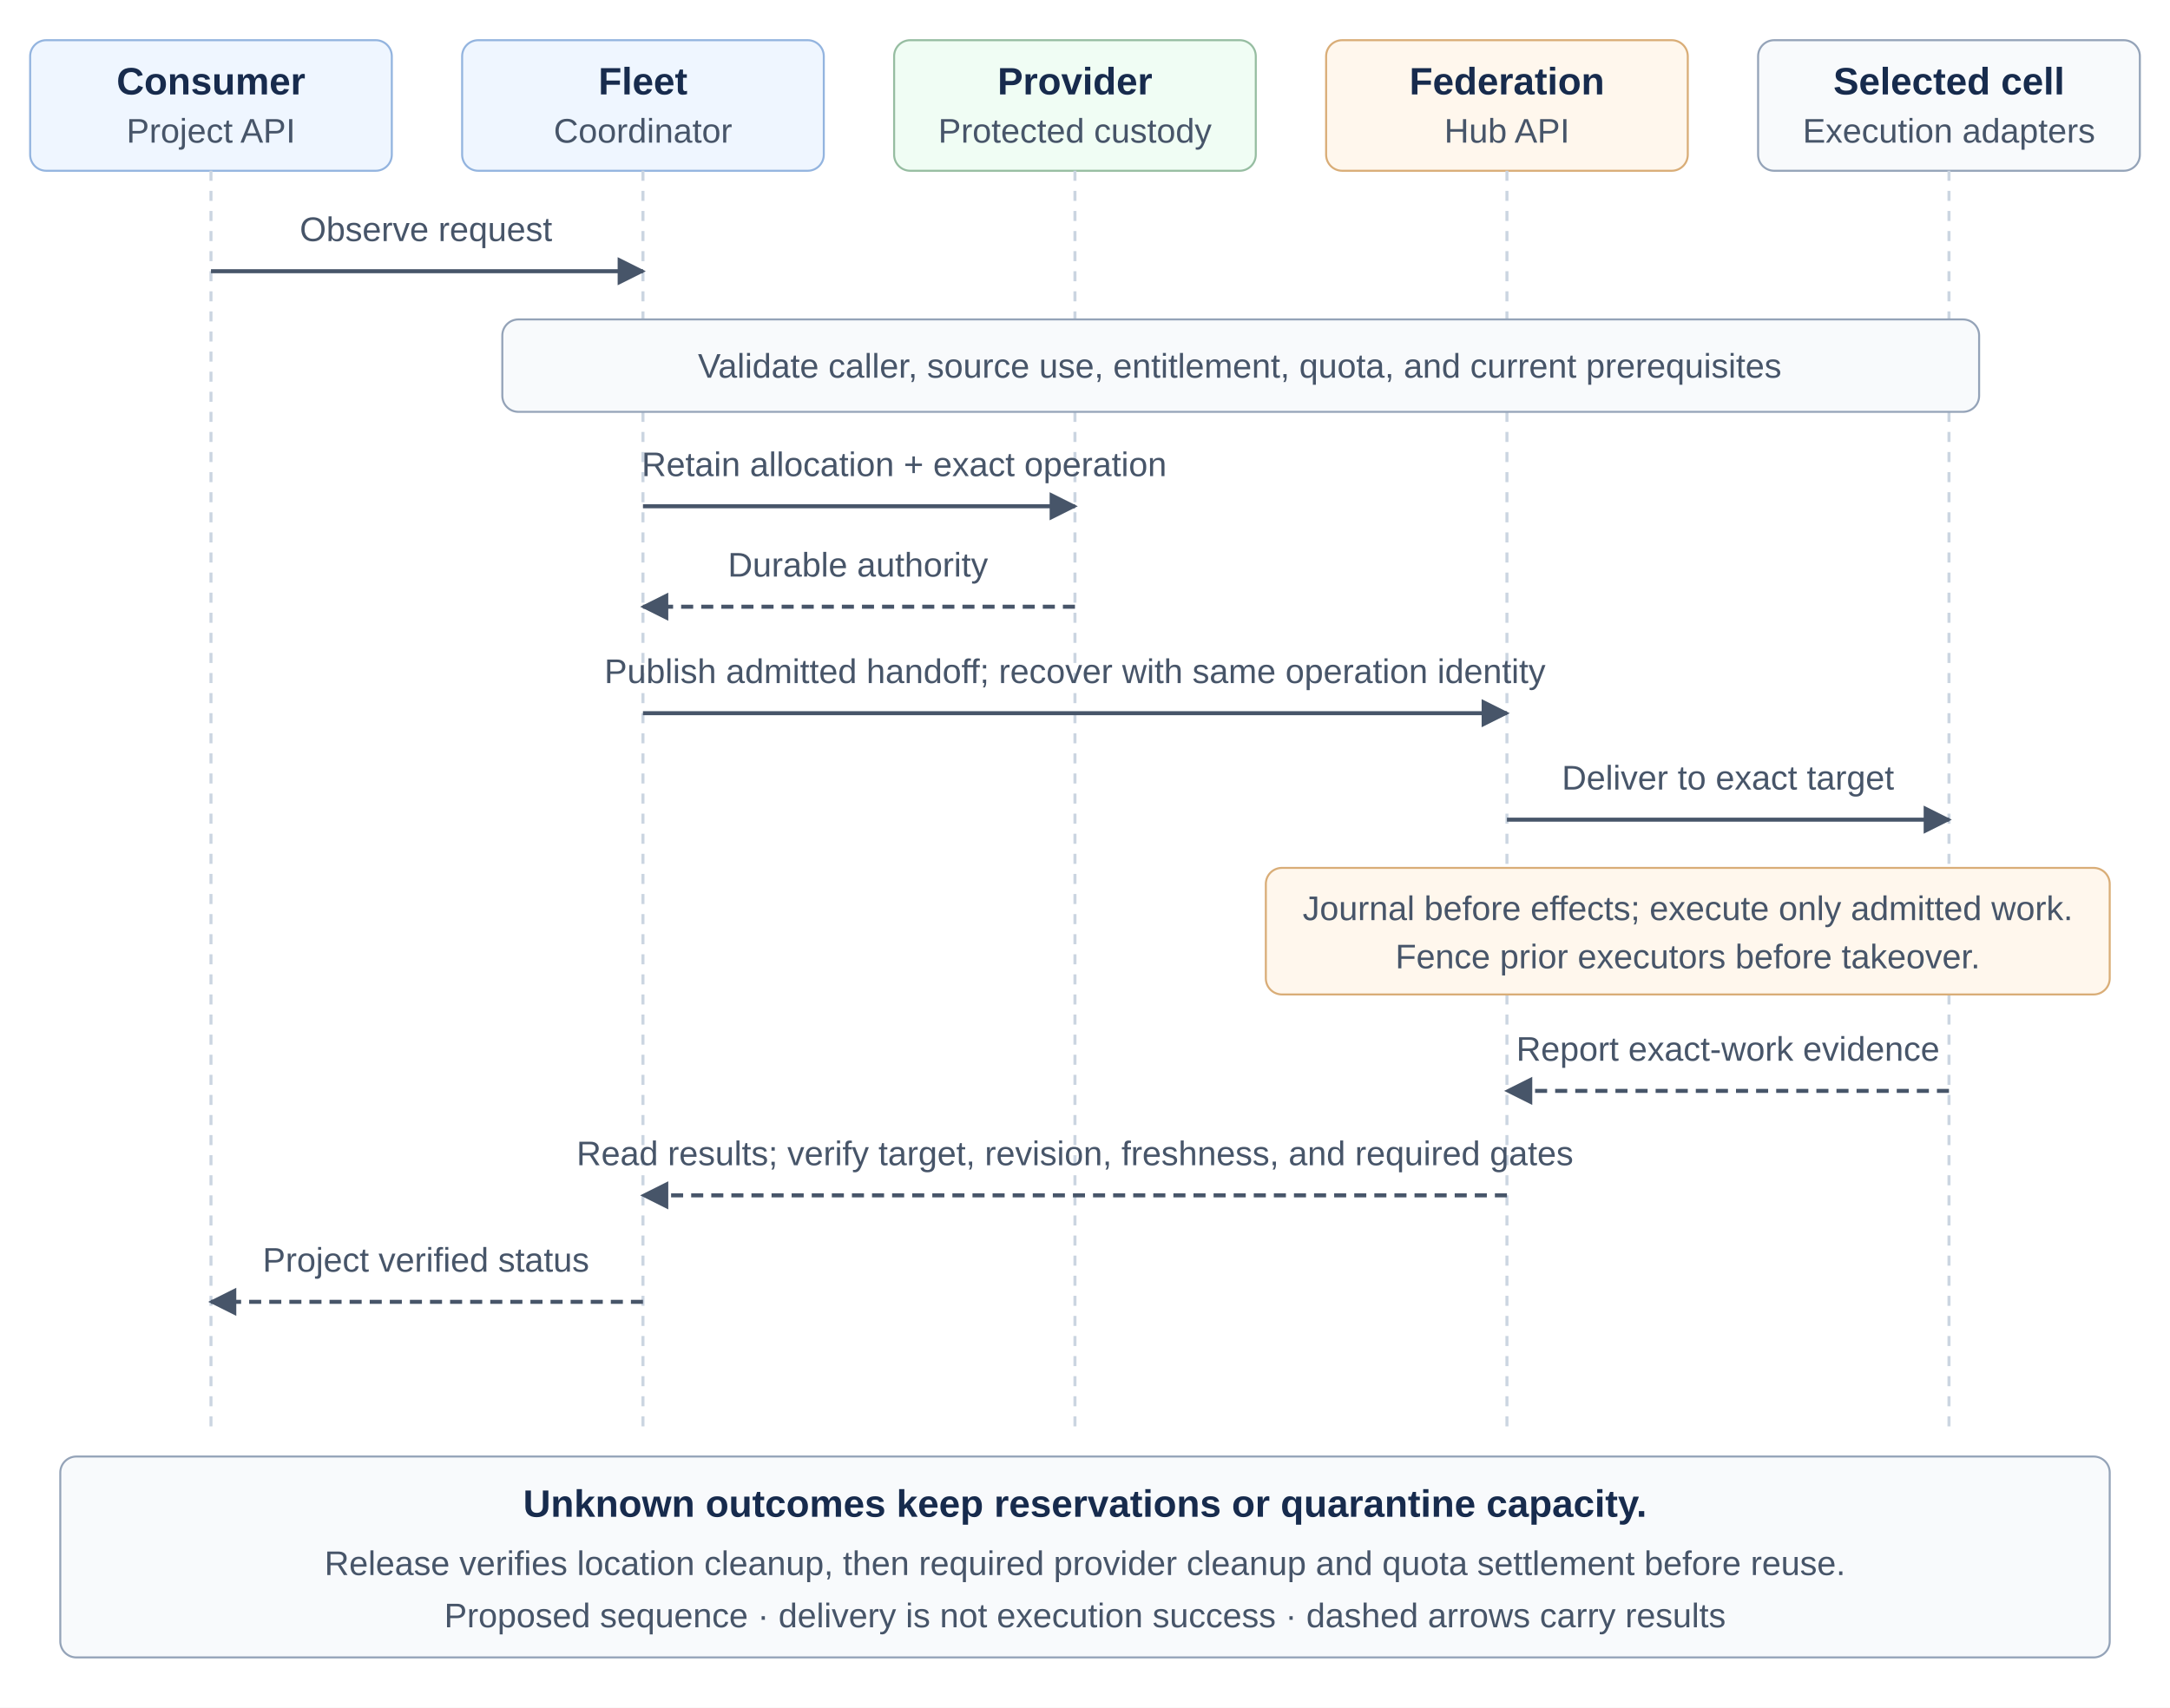
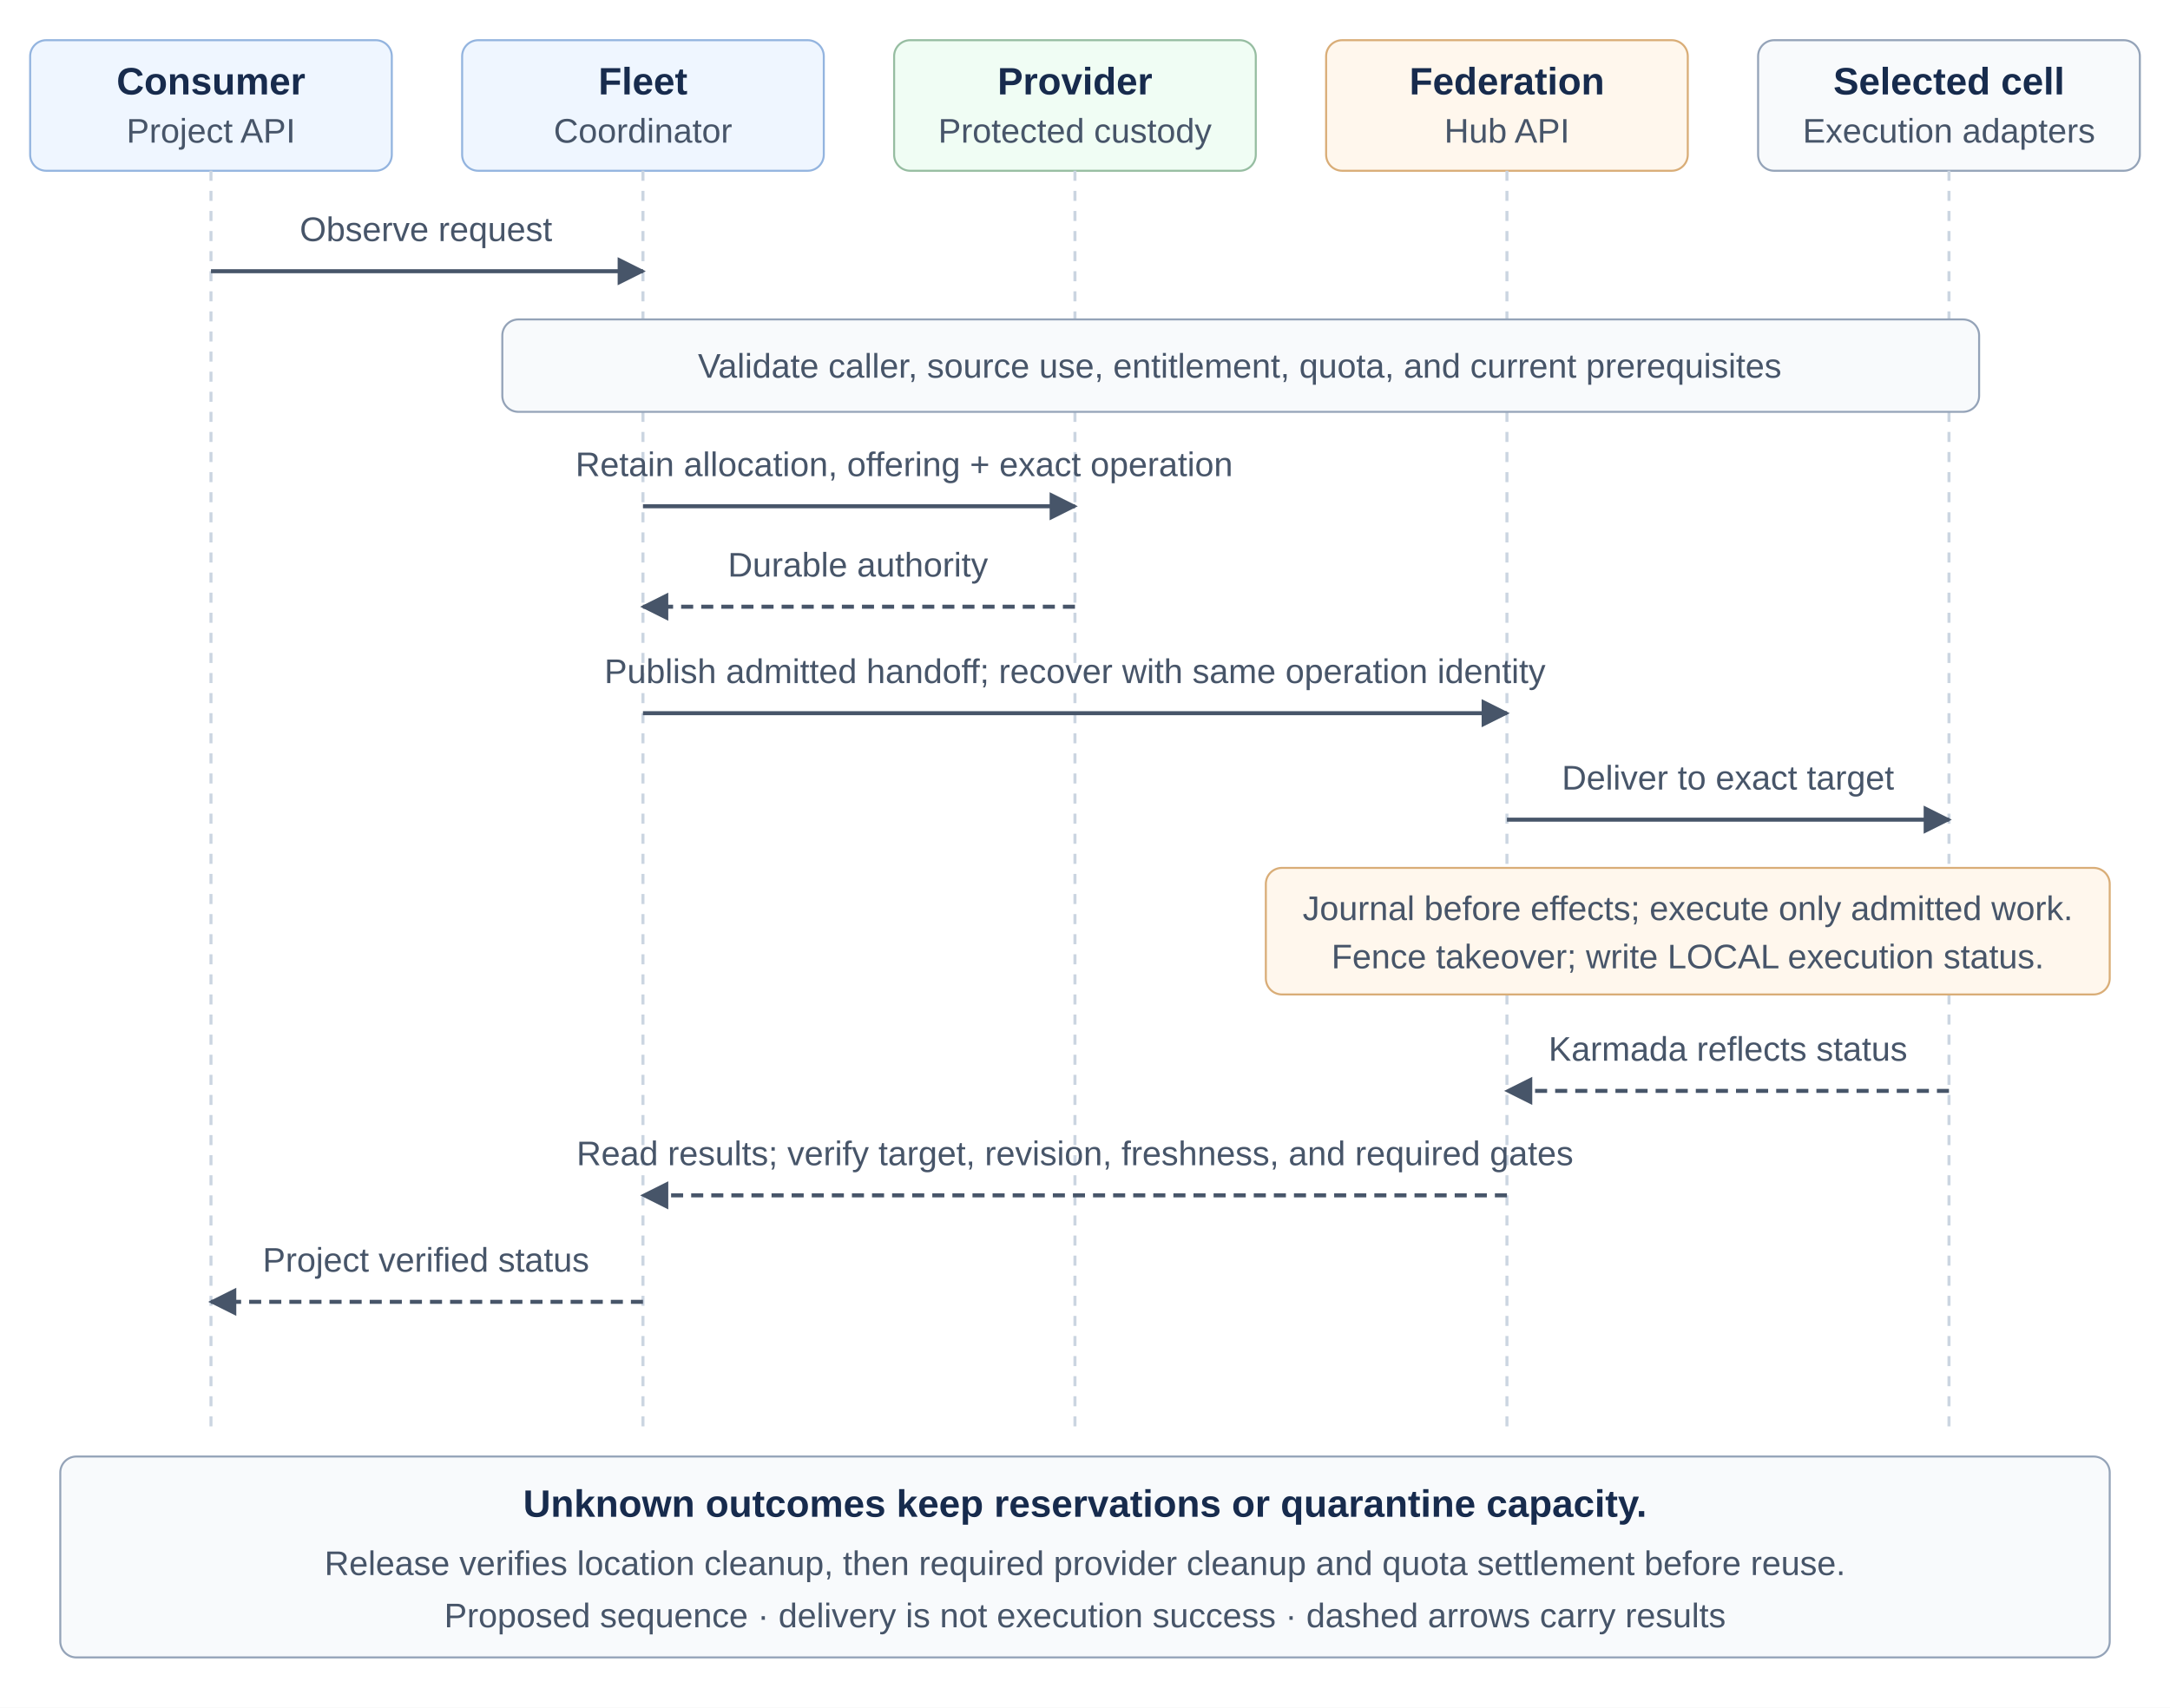
<svg xmlns="http://www.w3.org/2000/svg" width="1080" height="850" viewBox="0 0 1080 850" role="img" aria-labelledby="title description">
  <defs>
    <marker id="arrow" viewBox="0 0 10 10" refX="9" refY="5" markerWidth="7" markerHeight="7" orient="auto-start-reverse">
      <path d="M 0 0 L 10 5 L 0 10 z" fill="#475569" />
    </marker>
  </defs>
  <style>
    text { font-family: Arial, Helvetica, sans-serif; fill: #172b4d; }
    .heading { font-size: 19px; font-weight: 700; }
    .detail { font-size: 17px; fill: #475569; }
    .line { fill: none; stroke: #475569; stroke-width: 2; marker-end: url(#arrow); }
    .evidence { stroke-dasharray: 6 4; }
    .life { stroke: #cbd5e1; stroke-width: 1.5; stroke-dasharray: 5 5; }
  </style>
  <rect width="1080" height="850" fill="white" />
  <rect x="15" y="20" width="180" height="65" rx="8" fill="#eff6ff" stroke="#93b4df" />
  <text x="105" y="47" class="heading" text-anchor="middle">Consumer</text>
  <text x="105" y="71" class="detail" text-anchor="middle">Project API</text>
  <rect x="230" y="20" width="180" height="65" rx="8" fill="#eff6ff" stroke="#93b4df" />
  <text x="320" y="47" class="heading" text-anchor="middle">Fleet</text>
  <text x="320" y="71" class="detail" text-anchor="middle">Coordinator</text>
  <rect x="445" y="20" width="180" height="65" rx="8" fill="#f0fdf4" stroke="#96bda1" />
  <text x="535" y="47" class="heading" text-anchor="middle">Provider</text>
  <text x="535" y="71" class="detail" text-anchor="middle">Protected custody</text>
  <rect x="660" y="20" width="180" height="65" rx="8" fill="#fff7ed" stroke="#d9ad77" />
  <text x="750" y="47" class="heading" text-anchor="middle">Federation</text>
  <text x="750" y="71" class="detail" text-anchor="middle">Hub API</text>
  <rect x="875" y="20" width="190" height="65" rx="8" fill="#f8fafc" stroke="#94a3b8" />
  <text x="970" y="47" class="heading" text-anchor="middle">Selected cell</text>
  <text x="970" y="71" class="detail" text-anchor="middle">Execution adapters</text>
  <path d="M 105 85 V 710 M 320 85 V 710 M 535 85 V 710 M 750 85 V 710 M 970 85 V 710" class="life" />
  <text x="212" y="120" class="detail" text-anchor="middle">Observe request</text>
  <path d="M 105 135 H 320" class="line" />
  <rect x="250" y="159" width="735" height="46" rx="8" fill="#f8fafc" stroke="#94a3b8" />
  <text x="617" y="188" class="detail" text-anchor="middle">Validate caller, source use, entitlement, quota, and current prerequisites</text>
-   <text x="450" y="237" class="detail" text-anchor="middle">Retain allocation + exact operation</text>
+   <text x="450" y="237" class="detail" text-anchor="middle">Retain allocation, offering + exact operation</text>
  <path d="M 320 252 H 535" class="line" />
  <text x="427" y="287" class="detail" text-anchor="middle">Durable authority</text>
  <path d="M 535 302 H 320" class="line evidence" />
  <text x="535" y="340" class="detail" text-anchor="middle">Publish admitted handoff; recover with same operation identity</text>
  <path d="M 320 355 H 750" class="line" />
  <text x="860" y="393" class="detail" text-anchor="middle">Deliver to exact target</text>
  <path d="M 750 408 H 970" class="line" />
  <rect x="630" y="432" width="420" height="63" rx="8" fill="#fff7ed" stroke="#d9ad77" />
  <text x="840" y="458" class="detail" text-anchor="middle">Journal before effects; execute only admitted work.</text>
-   <text x="840" y="482" class="detail" text-anchor="middle">Fence prior executors before takeover.</text>
-   <text x="860" y="528" class="detail" text-anchor="middle">Report exact-work evidence</text>
+   <text x="840" y="482" class="detail" text-anchor="middle">Fence takeover; write LOCAL execution status.</text>
+   <text x="860" y="528" class="detail" text-anchor="middle">Karmada reflects status</text>
  <path d="M 970 543 H 750" class="line evidence" />
  <text x="535" y="580" class="detail" text-anchor="middle">Read results; verify target, revision, freshness, and required gates</text>
  <path d="M 750 595 H 320" class="line evidence" />
  <text x="212" y="633" class="detail" text-anchor="middle">Project verified status</text>
  <path d="M 320 648 H 105" class="line evidence" />
  <rect x="30" y="725" width="1020" height="100" rx="8" fill="#f8fafc" stroke="#94a3b8" />
  <text x="540" y="755" class="heading" text-anchor="middle">Unknown outcomes keep reservations or quarantine capacity.</text>
  <text x="540" y="784" class="detail" text-anchor="middle">Release verifies location cleanup, then required provider cleanup and quota settlement before reuse.</text>
  <text x="540" y="810" class="detail" text-anchor="middle">Proposed sequence · delivery is not execution success · dashed arrows carry results</text>
</svg>
